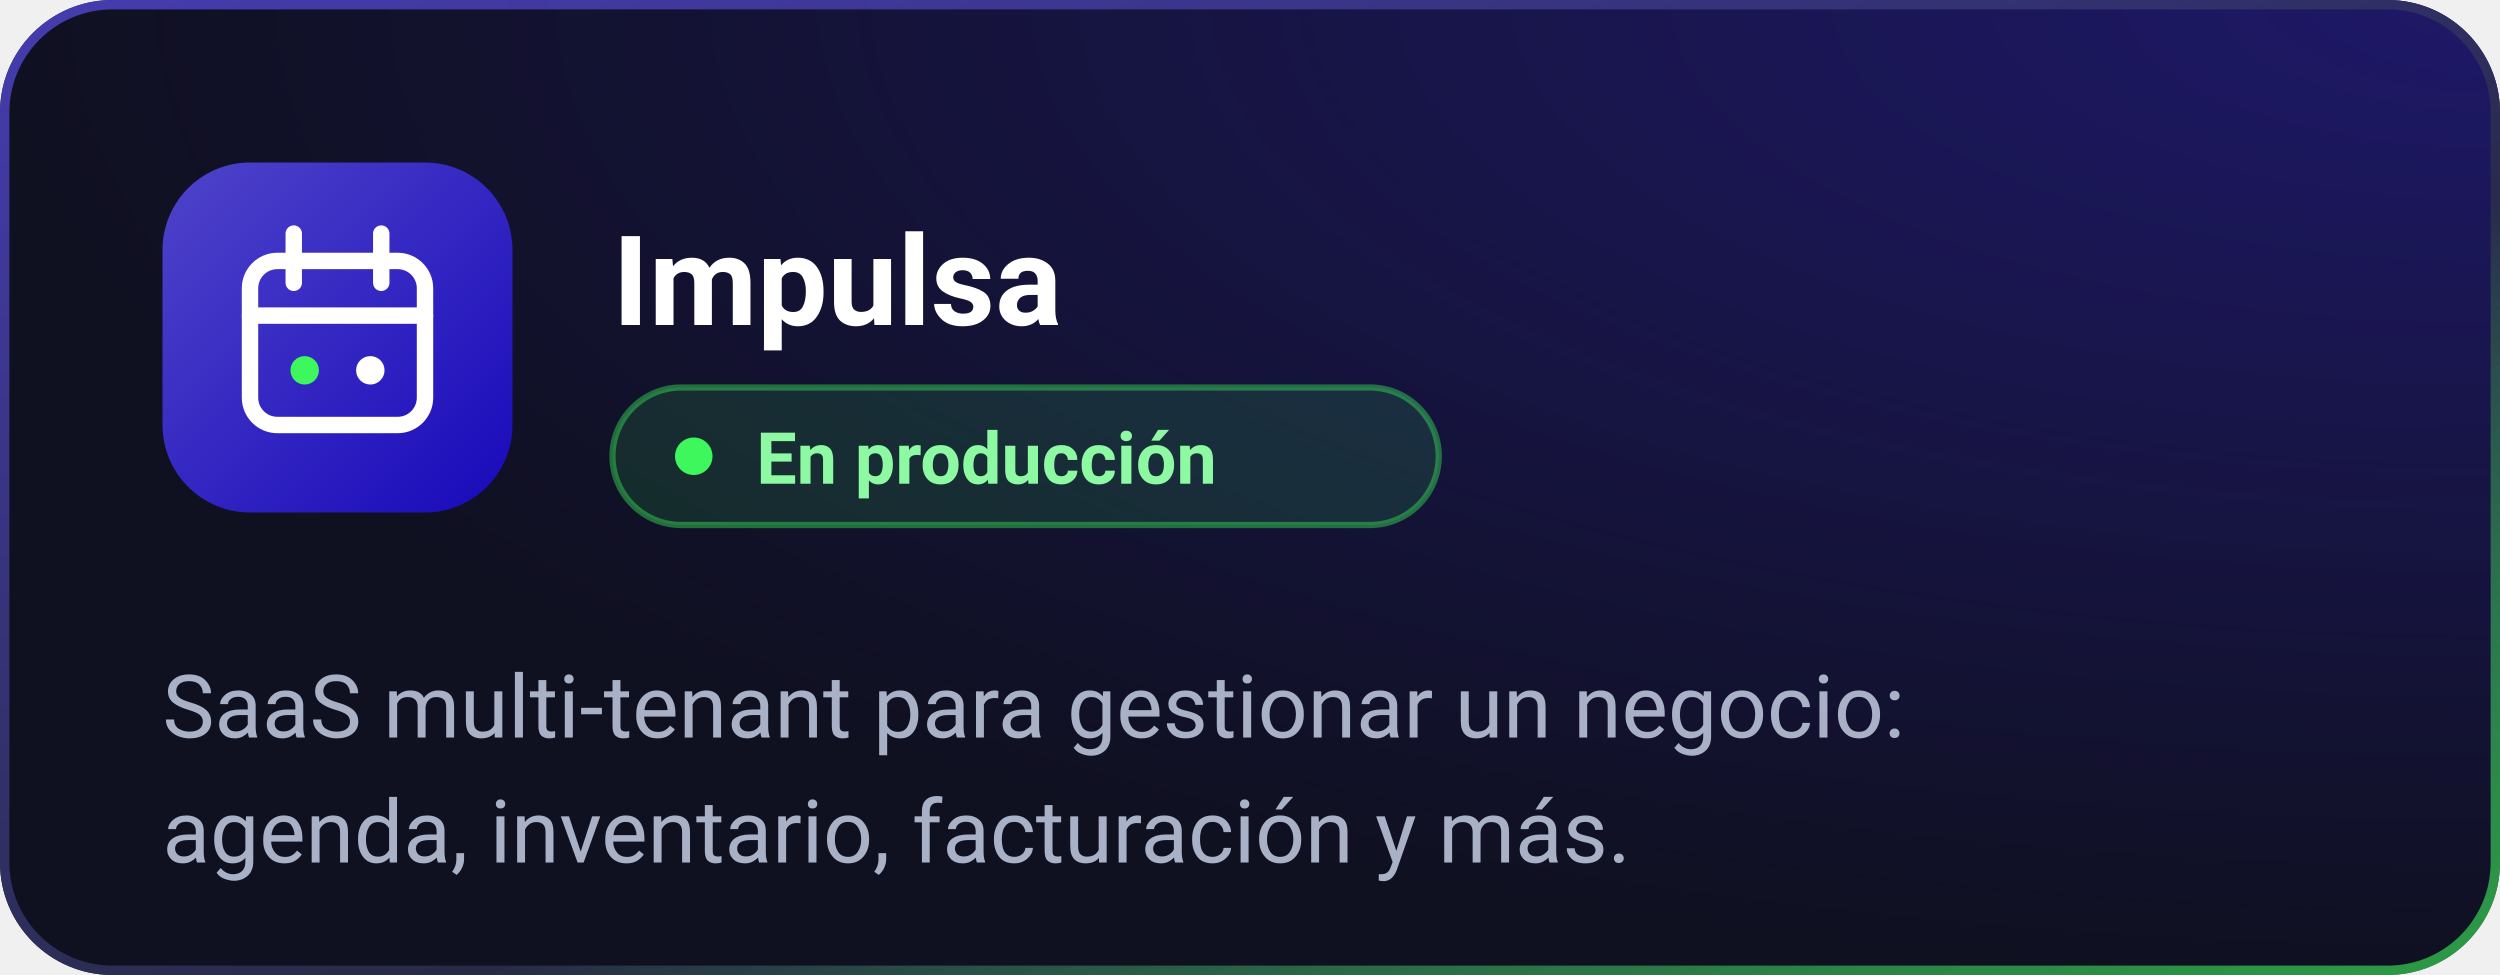
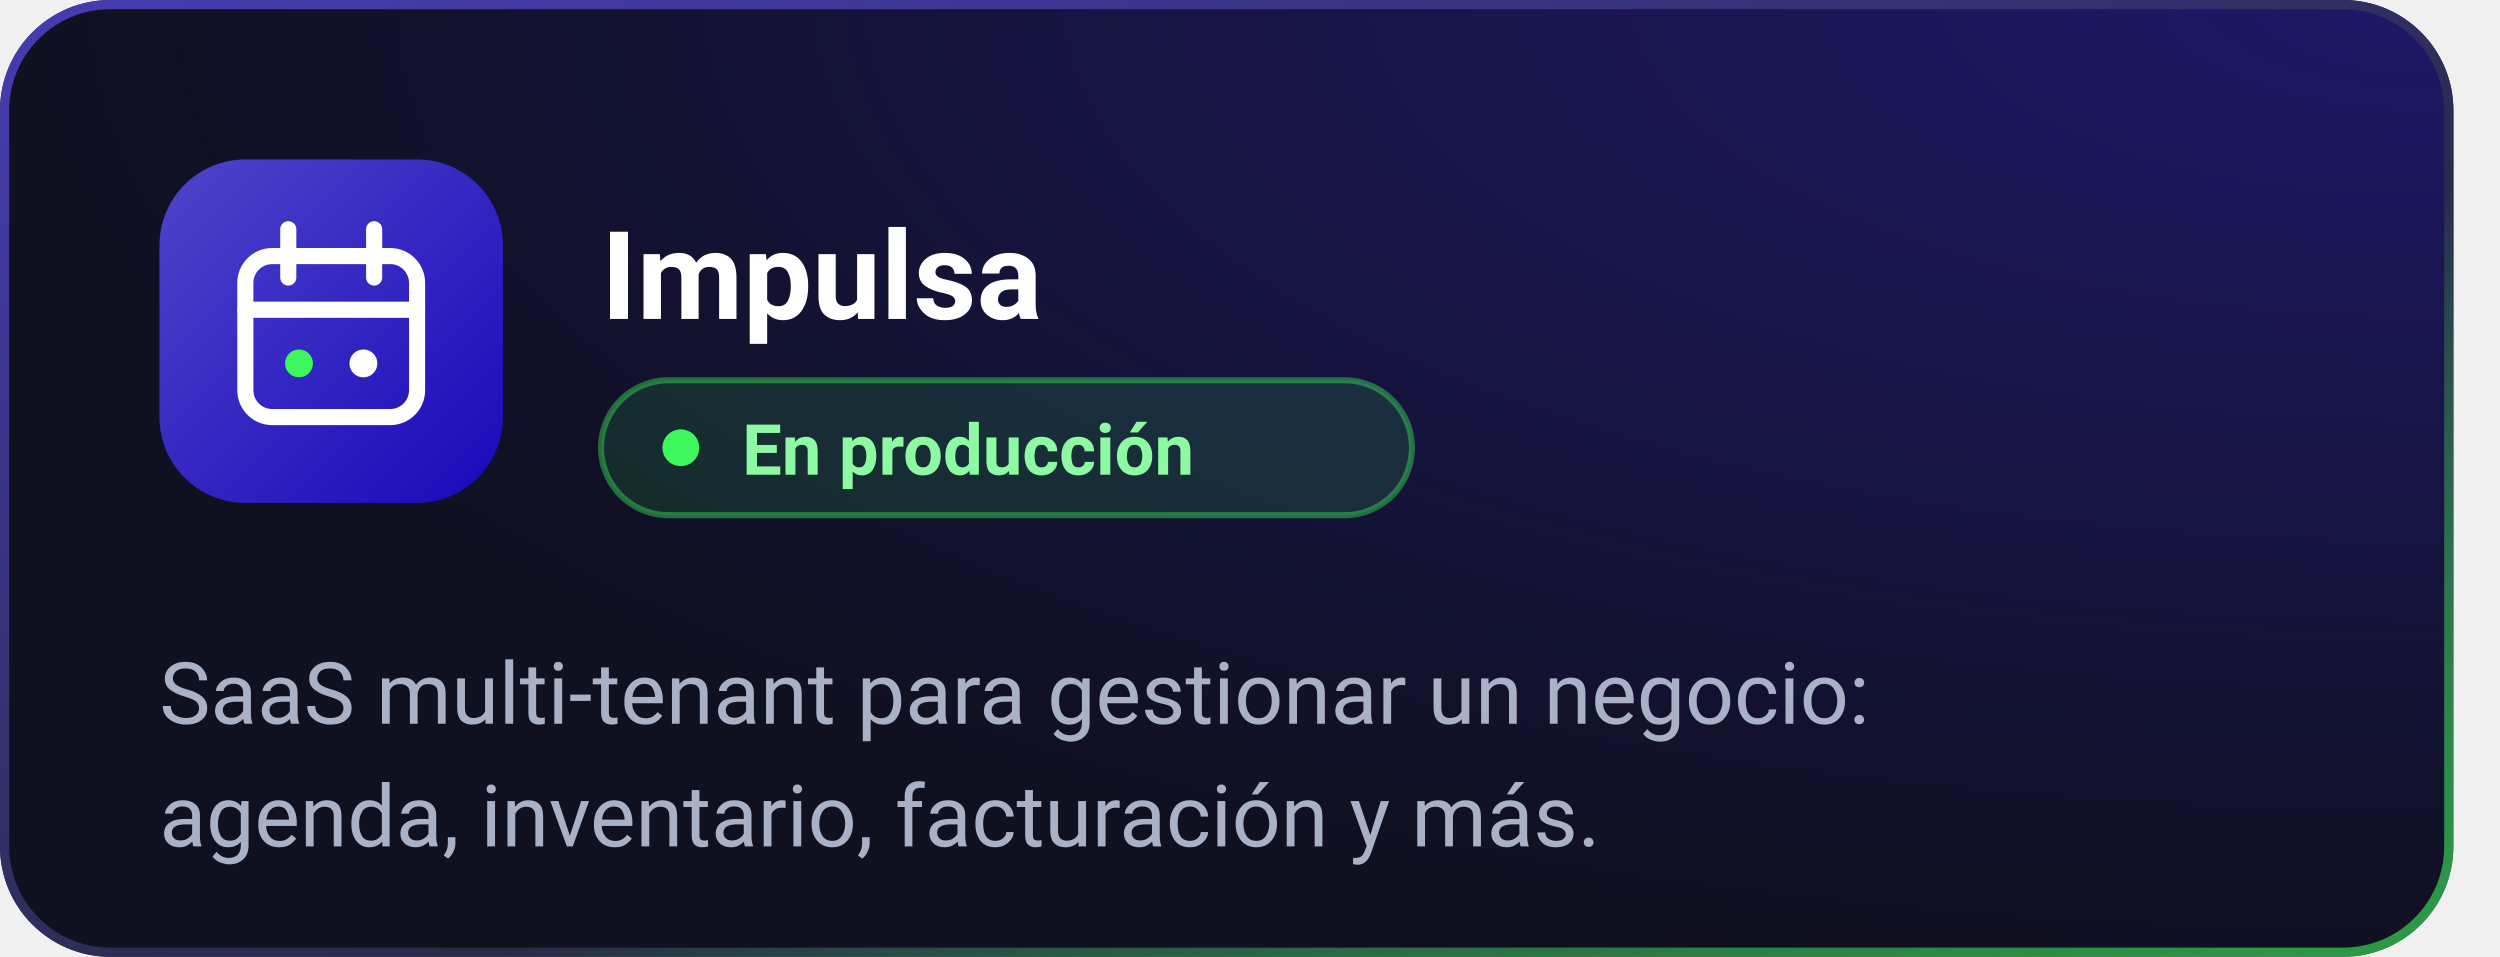
- <svg xmlns="http://www.w3.org/2000/svg" width="400" height="156" viewBox="0 0 400 156" role="img" aria-label="Impulsa">
+ <svg xmlns="http://www.w3.org/2000/svg" width="407.6" height="156" viewBox="0 0 407.6 156" role="img" aria-label="Impulsa">
  <defs>
    <linearGradient id="tile" x1="0" y1="0" x2="1" y2="1">
      <stop offset="0" stop-color="#4f44ca" />
      <stop offset="1" stop-color="#1809ba" />
    </linearGradient>
    <linearGradient id="edge" x1="0" y1="0" x2="1" y2="1">
      <stop offset="0" stop-color="#4f44ca" stop-opacity=".85" />
      <stop offset=".6" stop-color="#2a2d4a" stop-opacity=".9" />
      <stop offset="1" stop-color="#3ef75c" stop-opacity=".6" />
    </linearGradient>
    <radialGradient id="glow" cx="1" cy="0" r="1">
      <stop offset="0" stop-color="#3123c1" stop-opacity=".45" />
      <stop offset="1" stop-color="#3123c1" stop-opacity="0" />
    </radialGradient>
    <clipPath id="clip">
      <rect width="400" height="156" rx="18" />
    </clipPath>
  </defs>
-   <g clip-path="url(#clip)">
-     <rect width="400" height="156" fill="#0F1020" />
-     <rect width="400" height="156" fill="url(#glow)" />
+   <g transform="translate(0 0)">
+     <g clip-path="url(#clip)">
+       <rect width="400" height="156" fill="#0F1020" />
+       <rect width="400" height="156" fill="url(#glow)" />
+     </g>
+     <rect x=".75" y=".75" width="398.5" height="154.5" rx="17.25" fill="none" stroke="url(#edge)" stroke-width="1.5" />
+     <g transform="translate(26 26) scale(.875)">
+       <rect width="64" height="64" rx="16" fill="url(#tile)" />
+       <g fill="none" stroke="#fff" stroke-width="3" stroke-linecap="round" stroke-linejoin="round">
+         <rect x="16" y="18" width="32" height="30" rx="5" />
+         <path d="M16 28h32M24 13v9M40 13v9" />
+         <circle cx="26" cy="38" r="2.6" fill="#3ef75c" stroke="none" />
+         <circle cx="38" cy="38" r="2.6" fill="#fff" stroke="none" />
+       </g>
+     </g>
+     <text x="98" y="52" font-family="-apple-system, 'Segoe UI', Roboto, Helvetica, Arial, sans-serif" font-size="20" font-weight="700" fill="#FFFFFF">Impulsa</text>
+     <g transform="translate(98 62)">
+       <rect width="132.2" height="22" rx="11" fill="#3ef75c" fill-opacity=".12" stroke="#3ef75c" stroke-opacity=".4" />
+       <circle cx="13" cy="11" r="3" fill="#3ef75c" />
+       <text x="23" y="15.4" font-family="-apple-system, 'Segoe UI', Roboto, Helvetica, Arial, sans-serif" font-size="11.5" font-weight="600" fill="#8DF9A2">En producción</text>
+     </g>
+     <text font-family="-apple-system, 'Segoe UI', Roboto, Helvetica, Arial, sans-serif" font-size="14" fill="#A9B1C6">
+       <tspan x="26" y="118">SaaS multi-tenant para gestionar un negocio:</tspan>
+       <tspan x="26" y="138">agenda, inventario, facturación y más.</tspan>
+     </text>
  </g>
-   <rect x=".75" y=".75" width="398.5" height="154.5" rx="17.25" fill="none" stroke="url(#edge)" stroke-width="1.5" />
-   <g transform="translate(26 26) scale(.875)">
-     <rect width="64" height="64" rx="16" fill="url(#tile)" />
-     <g fill="none" stroke="#fff" stroke-width="3" stroke-linecap="round" stroke-linejoin="round">
-       <rect x="16" y="18" width="32" height="30" rx="5" />
-       <path d="M16 28h32M24 13v9M40 13v9" />
-       <circle cx="26" cy="38" r="2.6" fill="#3ef75c" stroke="none" />
-       <circle cx="38" cy="38" r="2.6" fill="#fff" stroke="none" />
-     </g>
-   </g>
-   <text x="98" y="52" font-family="-apple-system, 'Segoe UI', Roboto, Helvetica, Arial, sans-serif" font-size="20" font-weight="700" fill="#FFFFFF">Impulsa</text>
-   <g transform="translate(98 62)">
-     <rect width="132.2" height="22" rx="11" fill="#3ef75c" fill-opacity=".12" stroke="#3ef75c" stroke-opacity=".4" />
-     <circle cx="13" cy="11" r="3" fill="#3ef75c" />
-     <text x="23" y="15.4" font-family="-apple-system, 'Segoe UI', Roboto, Helvetica, Arial, sans-serif" font-size="11.5" font-weight="600" fill="#8DF9A2">En producción</text>
-   </g>
-   <text font-family="-apple-system, 'Segoe UI', Roboto, Helvetica, Arial, sans-serif" font-size="14" fill="#A9B1C6">
-     <tspan x="26" y="118">SaaS multi-tenant para gestionar un negocio:</tspan>
-     <tspan x="26" y="138">agenda, inventario, facturación y más.</tspan>
-   </text>
</svg>
